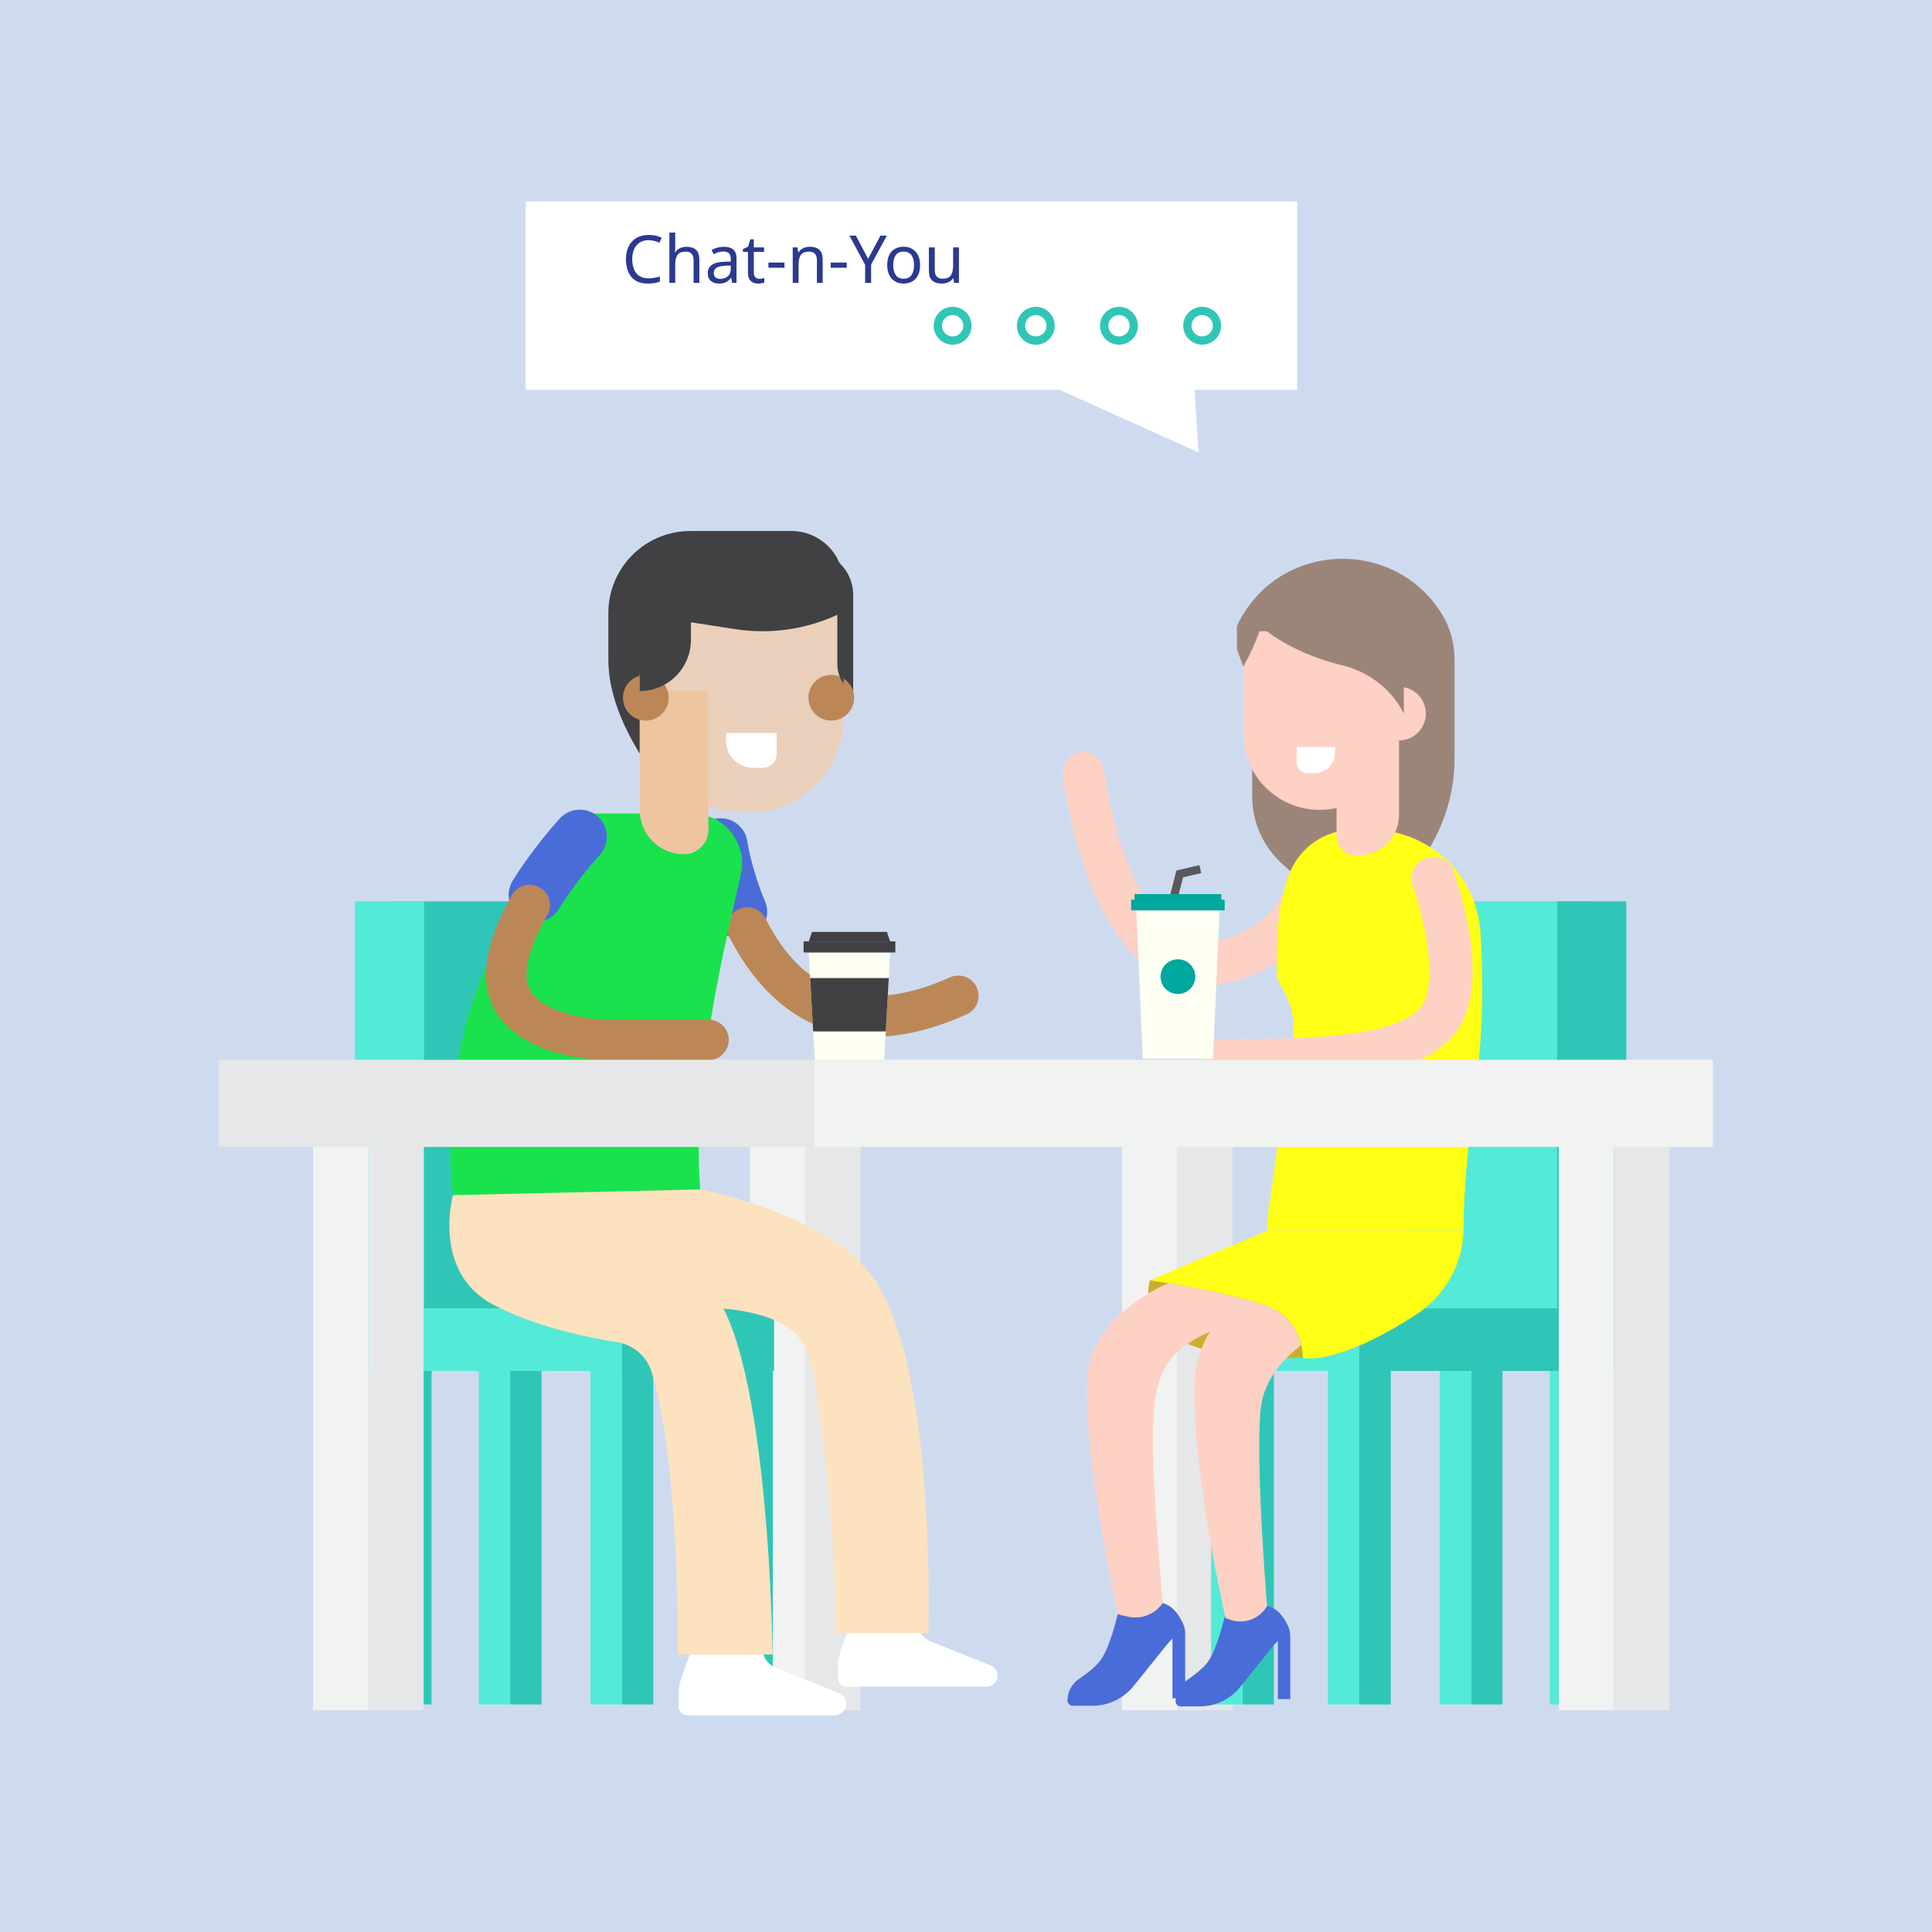
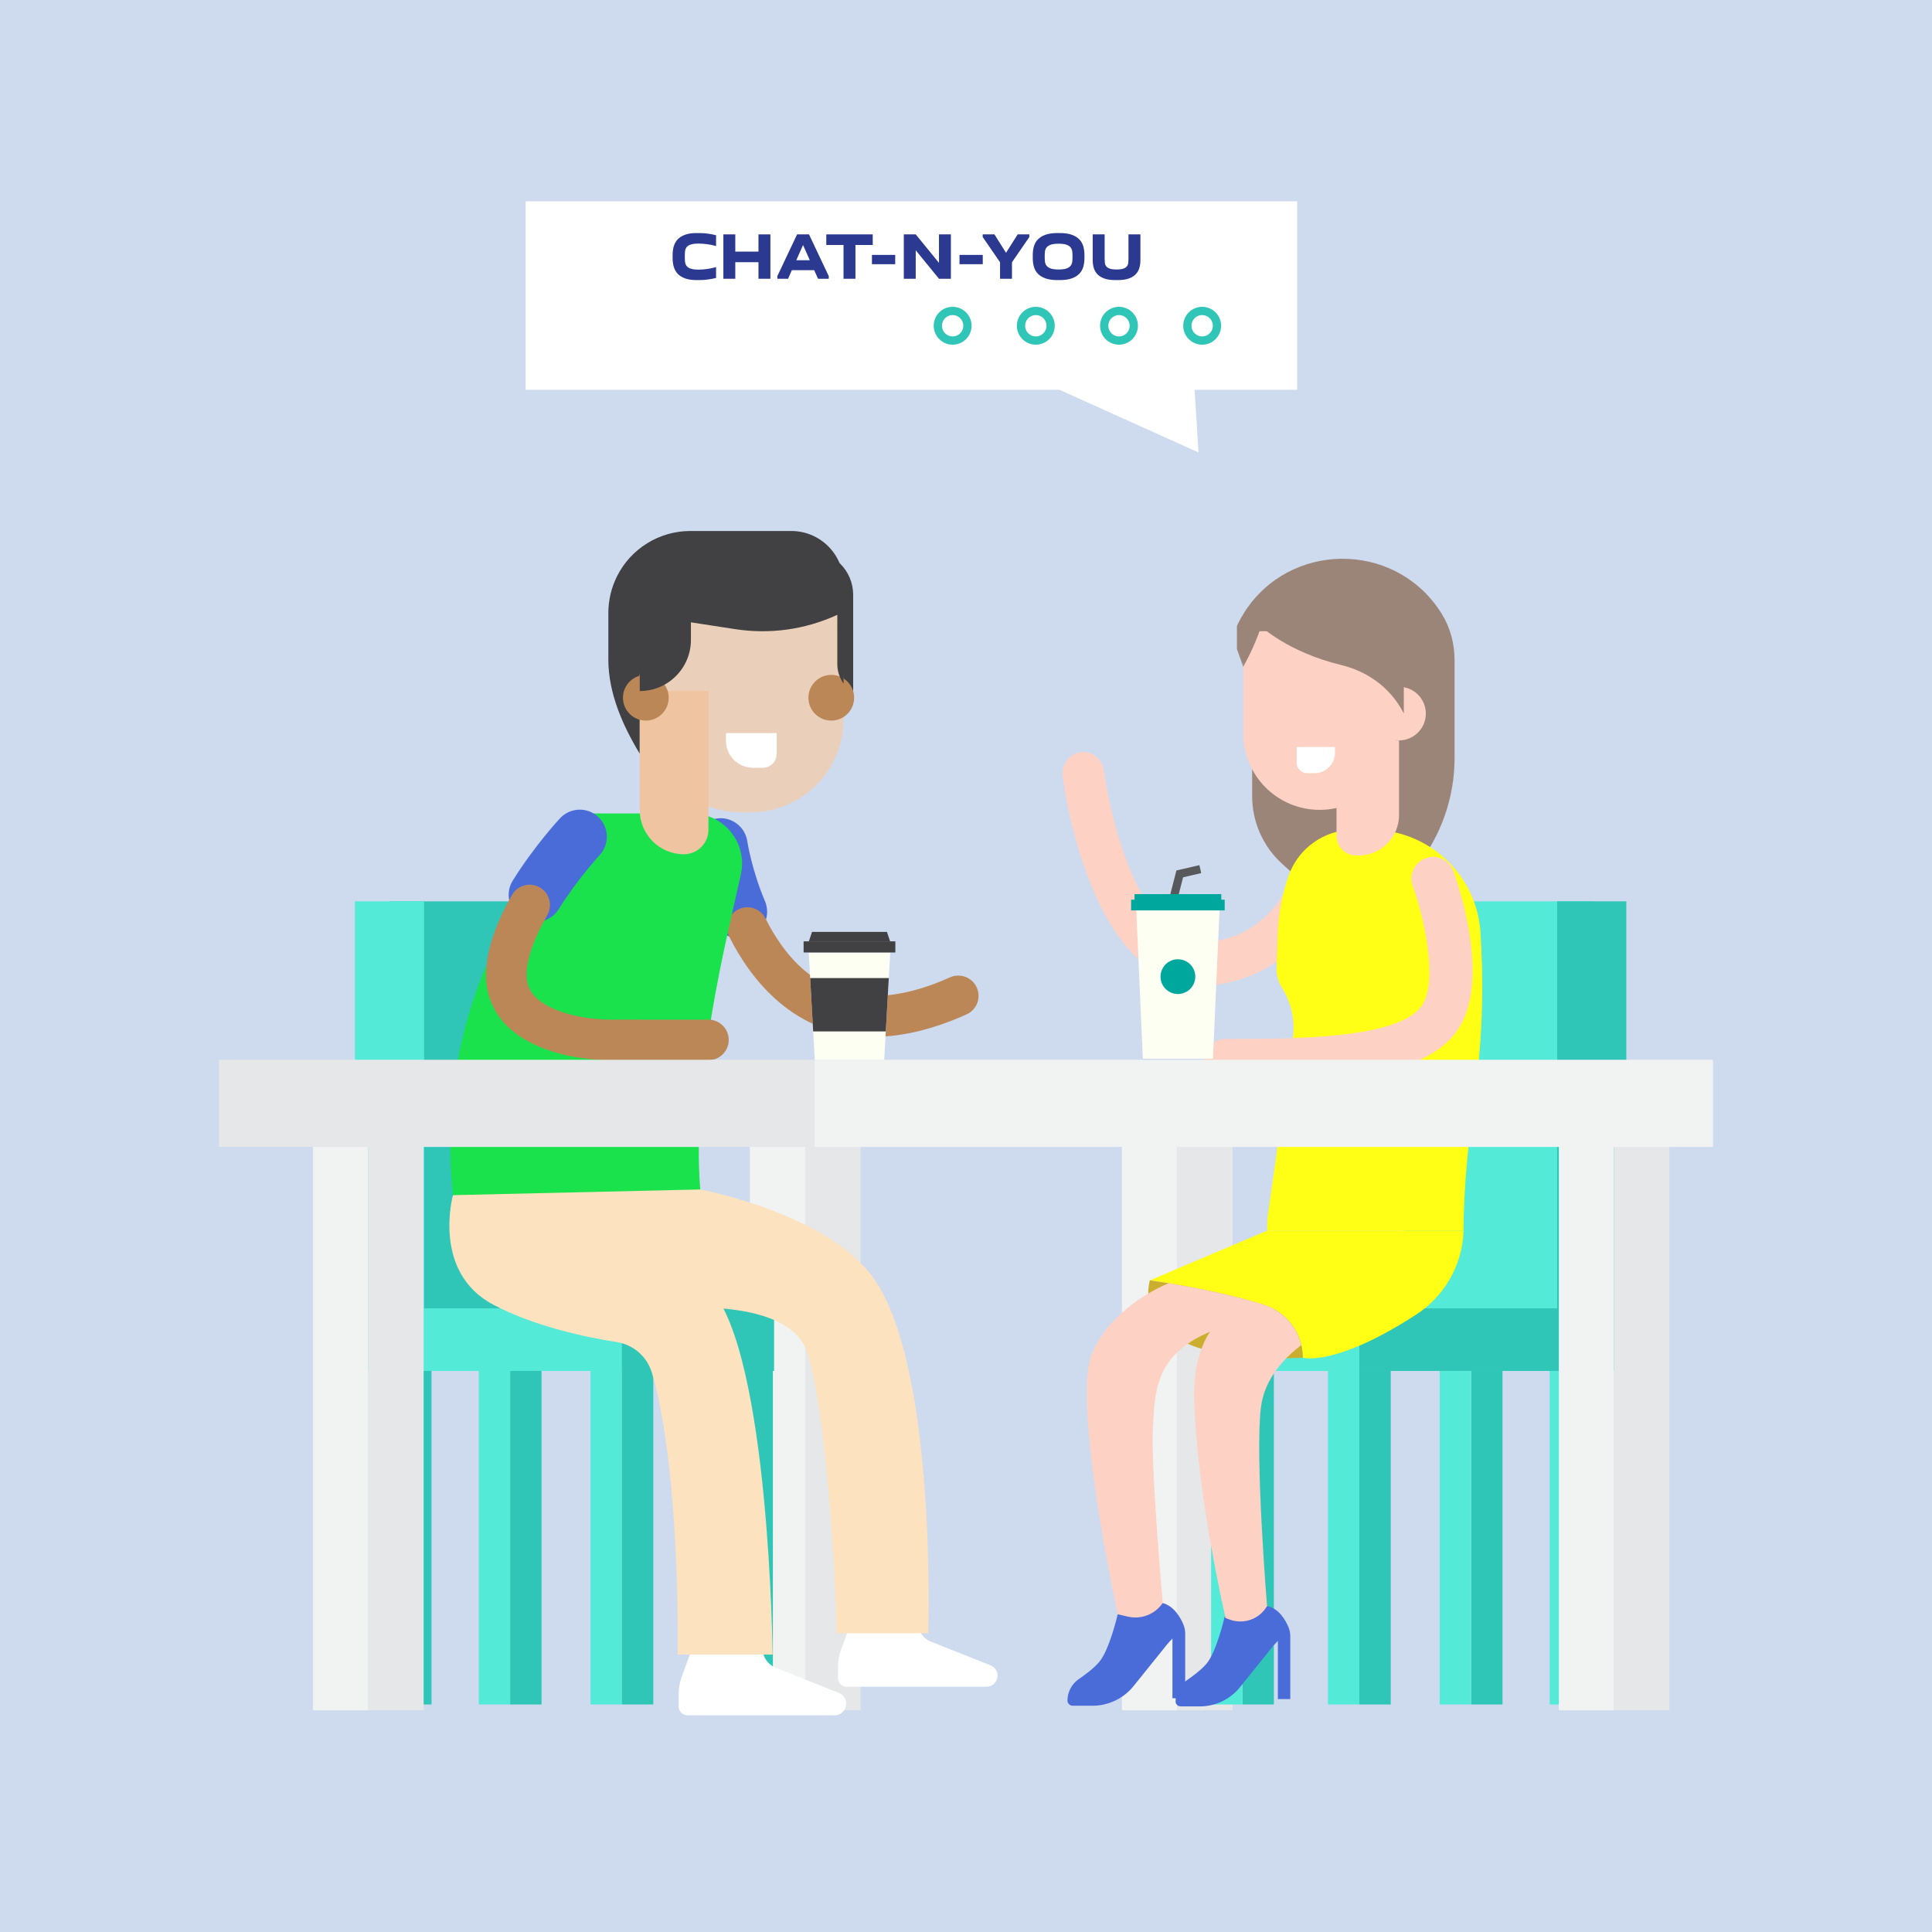
<svg xmlns="http://www.w3.org/2000/svg" version="1.1" x="0px" y="0px" width="1400px" height="1400px" viewBox="0 0 1400 1400" enable-background="new 0 0 1400 1400" xml:space="preserve">
-   <g id="Layer_2">
-     <rect fill="#CEDBEF" width="1400" height="1400" />
+   <g id="Layer_1">
+     <g id="Layer_2">
+       <rect fill="#CEDBEF" width="1400" height="1400" />
+     </g>
+     <g id="Layer_1_1_">
+       <g>
+         <path fill="#FDD1C4" d="M871.149,714.351c-22.819,0-51.989-11.953-75.334-61.189c-14.108-29.756-22.537-66.278-25.723-90.537     c-1.121-8.546,4.658-16.417,12.909-17.579c8.242-1.157,15.849,4.824,16.971,13.372c4.813,36.658,27.833,130.5,75.965,124.394     c52.316-6.604,62.668-54.936,62.767-55.423c1.706-8.44,9.697-13.855,17.846-12.088c8.15,1.767,13.375,10.042,11.669,18.484     c-4.935,24.434-29.81,72.606-88.634,80.033C876.896,714.154,874.073,714.351,871.149,714.351z" />
+       </g>
+       <g>
+         <rect x="543.42" y="768.545" fill="#F1F2F2" width="40.07" height="470.797" />
+         <rect x="583.49" y="768.545" fill="#E6E7E8" width="40.069" height="470.797" />
+       </g>
+       <g>
+         <rect x="813.01" y="768.545" fill="#F1F2F2" width="40.07" height="470.797" />
+         <rect x="853.08" y="768.545" fill="#E6E7E8" width="40.07" height="470.797" />
+       </g>
+       <g>
+         <rect x="985.04" y="993.432" fill="#30C6B7" width="22.749" height="241.704" />
+         <rect x="962.292" y="993.432" fill="#53EAD8" width="22.748" height="241.704" />
+         <rect x="900.355" y="993.432" fill="#30C6B7" width="22.747" height="241.704" />
+         <rect x="877.606" y="993.432" fill="#53EAD8" width="22.749" height="241.704" />
+         <rect x="1145.743" y="993.432" fill="#30C6B7" width="22.749" height="241.704" />
+         <rect x="1122.995" y="993.432" fill="#53EAD8" width="22.748" height="241.704" />
+         <rect x="1066.021" y="993.432" fill="#30C6B7" width="22.75" height="241.704" />
+         <rect x="1043.274" y="993.432" fill="#53EAD8" width="22.748" height="241.704" />
+         <path fill="#53EAD8" d="M1008.834,948.059c5.12,0,9.27-4.149,9.27-9.27V678.195c0-13.842,11.223-25.063,25.063-25.063l0,0     h110.274l6.3,313.488l-94.332,6.676c-5.188,11.849-17.002,20.136-30.765,20.136h-16.541H874.766v-45.373H1008.834z" />
+         <polygon fill="#30C6B7" points="1128.379,948.059 1128.379,653.132 1178.505,653.132 1178.505,948.059 1178.505,993.432      1128.379,993.432 985.04,993.432 985.04,948.059    " />
+       </g>
+       <g>
+         <rect x="427.914" y="993.432" fill="#53EAD8" width="22.749" height="241.704" />
+         <rect x="450.662" y="993.432" fill="#30C6B7" width="22.749" height="241.704" />
+         <rect x="514.559" y="993.432" fill="#D1D3D4" width="22.749" height="241.704" />
+         <rect x="537.307" y="993.432" fill="#30C6B7" width="22.749" height="241.704" />
+         <rect x="267.21" y="993.432" fill="#53EAD8" width="22.749" height="241.704" />
+         <rect x="289.959" y="993.432" fill="#30C6B7" width="22.749" height="241.704" />
+         <rect x="346.931" y="993.432" fill="#53EAD8" width="22.749" height="241.704" />
+         <rect x="369.68" y="993.432" fill="#30C6B7" width="22.749" height="241.704" />
+         <path fill="#30C6B7" d="M426.868,948.059c-5.119,0-9.27-4.149-9.27-9.27V678.195c0-13.842-11.221-25.063-25.063-25.063l0,0     H282.261l-6.299,313.488l94.332,6.676c5.188,11.849,17.002,20.136,30.765,20.136H417.6h143.338v-45.373H426.868z" />
+         <polygon fill="#53EAD8" points="307.324,948.059 307.324,653.132 257.198,653.132 257.198,948.059 257.198,993.432      307.324,993.432 450.662,993.432 450.662,948.059    " />
+       </g>
+       <path fill="#9B8579" d="M929.253,626.104l17.767,15.983c0,0,55.024-17.613,52.548-26.331    c-2.479-8.717-16.872-70.972-16.872-70.972l-75.328,9.056v23.133C907.366,595.712,915.321,613.57,929.253,626.104z" />
+       <path fill="#9B8579" d="M900.884,483.118l-4.559-12.854v-16.562c0,0,1.633-4.112,5.458-10.088    c32.627-50.983,107.611-51.746,141.267-1.436c0.638,0.953,1.262,1.927,1.872,2.921c6.139,10.007,9.121,21.631,9.121,33.37v70.789    c0,28.603-9.712,56.355-27.544,78.718l-8.757,10.981c0,0-75.104-43.478-75.104-45.522    C942.639,591.392,900.884,483.118,900.884,483.118z" />
+       <path fill="#FFFF15" d="M1073.417,686.967l-0.495-10.005c-2.099-42.408-37.095-75.715-79.556-75.715h-12.563    c-21.166,0-40.025,13.364-47.043,33.334l0,0c-4.632,13.182-7.245,26.987-7.753,40.949l-0.938,25.82    c-0.187,5.08,1.172,10.098,3.891,14.393l0,0c6.905,10.902,9.705,23.908,7.899,36.687l-18.376,130.034l-0.341,9.335h142.398    c0-31.953,4.033-68.673,8.027-97.201C1073.561,758.948,1075.196,722.919,1073.417,686.967z" />
+       <path fill="#FDD1C4" d="M956.262,586.863L956.262,586.863c-30.584,0-55.378-24.793-55.378-55.377V457.41h110.755v74.076    C1011.639,562.07,986.846,586.863,956.262,586.863z" />
+       <circle fill="#FDD1C4" cx="1013.796" cy="517.102" r="19.418" />
+       <path fill="#FDD1C4" d="M982.844,619.945h1.609c16.206,0,29.344-13.138,29.344-29.344V536.52h-45.31v69.07    C968.487,613.519,974.915,619.945,982.844,619.945z" />
+       <path fill="#FFFF15" d="M918.145,891.798l-84.863,35.959c0,0,47.95,6.614,83.054,17.962c16.529,5.343,27.701,20.764,27.701,38.135    l0,0c0,0,23.197,6.961,82.091-31.198c20.455-13.254,33.36-35.566,34.382-59.917c0.013-0.313,0.024-0.625,0.035-0.939    L918.145,891.798L918.145,891.798z" />
+       <path fill="#CCAE2E" d="M916.334,945.719c-35.104-11.348-83.054-17.962-83.054-17.962s-20.818,61.972,110.755,56.097    C944.035,966.482,932.863,951.063,916.334,945.719z" />
+       <path fill="#4A6CD8" d="M842.537,1161.612l-26.35,2.173l-6.248,5.977c0,0-5.978,26.078-13.583,34.771    c-3.881,4.435-9.74,8.87-14.552,12.15c-5.179,3.531-8.283,9.383-8.267,15.653c0.006,2.054,1.706,3.706,3.759,3.706h14.354    c11.563,0,22.506-5.236,29.759-14.245l22.214-27.589c0,0,2.522-3.415,5.977-6.853v43.253h9.235v-46.893    c0-2.28-0.456-4.527-1.342-6.63C855.423,1172.17,850.795,1163.864,842.537,1161.612z" />
+       <path fill="#4A6CD8" d="M919.104,1163.977l-25.679,2.117l-6.089,5.824c0,0-5.823,25.413-13.236,33.885    c-3.78,4.322-9.491,8.645-14.18,11.841c-5.047,3.442-8.074,9.145-8.057,15.257c0.006,2,1.662,3.61,3.663,3.61h13.986    c11.271,0,21.934-5.104,29-13.882l21.648-26.886c0,0,2.459-3.329,5.824-6.679v42.15h9v-45.698c0-2.222-0.444-4.411-1.308-6.46    C931.661,1174.265,927.151,1166.171,919.104,1163.977z" />
+       <path fill="#FDD1C4" d="M916.334,945.719c-23.49-7.594-52.713-13.063-69.49-15.854l0,0c0,0-40.164,15.518-55.376,50.288    c-15.213,34.771,18.473,189.607,18.473,189.607l7.333,1.706c9.647,2.246,19.686-1.669,25.265-9.854l0,0    c0,0-8.693-98.336-7.063-127.13c1.631-28.795,1.088-58.677,57.047-74.976c12.933-3.767,22.939-7.418,30.688-10.8    C921.039,947.521,918.752,946.5,916.334,945.719z" />
+       <path fill="#FFFFFF" d="M499.898,1198.977l-5.873,16.005c-1.506,4.102-2.275,8.438-2.275,12.807v8.708    c0,3.58,2.902,6.48,6.482,6.48H604.74c4.649,0,8.42-3.77,8.42-8.42l0,0c0-3.447-2.104-6.548-5.307-7.822l-45.557-18.137    c-5.942-2.364-9.842-8.114-9.842-14.511l0,0L499.898,1198.977z" />
+       <path fill="#FFFFFF" d="M614.995,1180.347l-5.594,15.246c-1.435,3.907-2.167,8.037-2.167,12.2v8.295    c0,3.41,2.765,6.175,6.175,6.175H714.87c4.43,0,8.021-3.592,8.021-8.021l0,0c0-3.285-2.003-6.237-5.055-7.453l-43.398-17.275    c-5.661-2.254-9.375-7.729-9.375-13.822l0,0L614.995,1180.347z" />
+       <path fill="#FDD1C4" d="M942.972,974.722c-3.142-13.456-13.081-24.621-26.638-29.003c-3.929-1.271-8.021-2.478-12.188-3.626    c-16.005,6.773-39.881,24.601-38.793,70.657c1.631,68.998,22.702,159.729,22.702,159.729l3.13,1.146    c10.184,3.729,21.571-0.426,26.959-9.839l0,0c0,0-8.848-108.278-4.438-143.972C916.315,998.71,931.221,983.573,942.972,974.722z" />
+       <g>
+         <path fill="#9B8579" d="M971.625,481.831c28.313,6.87,40.972,25.864,45.628,35.229v-63.074H913.849     C913.849,453.985,933.439,472.565,971.625,481.831z" />
+         <path fill="#9B8579" d="M900.875,483.118c0,0,7.964-13.583,12.974-29.133h-15.224L900.875,483.118z" />
+       </g>
+       <path fill="#FCE2BE" d="M328.238,866.059c0,0-15.501,55.643,29.115,79.325c30.231,16.047,68.267,23.811,89.652,27.147    c11.726,1.83,21.39,10.08,25.101,21.352c8.332,25.305,19.679,93.742,18.96,205.094h68.795c0,0-2.257-218.632-45.112-264.87    l-137.591-86.841L328.238,866.059z" />
+       <path fill="#FCE2BE" d="M628.656,920.572c-2.454-2.836-5.137-5.531-8.008-8.101l0,0c-38.508-36.467-113.193-50.546-113.193-50.546    l-116.757-14.661l-8.093,23.932l0,0l-4.69,0.881l113.836,75.98c0,0,79.388-7.187,92.922,31.158    c13.533,38.347,21.428,167.062,21.428,204.277h66.54C672.64,1183.494,679.406,979.217,628.656,920.572z" />
+       <path fill="#414042" d="M586.506,399.286l20.85,43.517v46.236v6.346l10.882,5.336v-69.705    C618.236,413.492,604.03,399.286,586.506,399.286z" />
+       <path fill="#414042" d="M463.586,546.154L463.586,546.154c-12.453-20.525-22.749-44.073-22.749-68.081v-33.896    c0-9.251,2.161-18.374,6.312-26.642l0,0c10.076-20.08,30.621-32.756,53.088-32.756h73.162c20.919,0,37.877,16.958,37.877,37.877    v8.358h-126.72l-20.969,45.33L463.586,546.154L463.586,546.154z" />
+       <g>
+         <path fill="#4A6CD8" d="M536.296,680.309c-7.638,0-14.897-4.491-18.062-11.97c-11.752-27.774-15.352-51.992-15.498-53.008     c-1.555-10.715,5.874-20.66,16.588-22.213c10.711-1.552,20.644,5.862,22.208,16.563c0.083,0.538,3.2,20.673,12.808,43.383     c4.22,9.97-0.443,21.474-10.415,25.691C541.432,679.81,538.843,680.309,536.296,680.309z" />
+       </g>
+       <g>
+         <path fill="#BC8757" d="M633.089,751.306c-57.748,0-89.35-42.087-104.656-72.554c-3.645-7.256-0.718-16.093,6.538-19.737     c7.251-3.646,16.092-0.72,19.737,6.538c27.932,55.601,72.902,69.957,133.666,42.682c7.409-3.327,16.108-0.019,19.434,7.391     c3.326,7.407,0.019,16.108-7.391,19.434C674.788,746.565,652.464,751.306,633.089,751.306z" />
+       </g>
+       <path fill="#1AE24D" d="M501.359,589.469h-73.87c0,0-117.999,102.161-99.251,276.589l179.217-4.132    c-6.757-81.313,19.38-182.752,29.426-228.374C541.869,610.901,524.554,589.469,501.359,589.469z" />
+       <path fill="#EAD0BB" d="M537.431,588.62h6.468c37.211,0,67.377-30.166,67.377-67.378V412.89H463.586v101.887    C463.586,555.559,496.648,588.62,537.431,588.62z" />
+       <path fill="#EFC4A0" d="M495.58,619.027L495.58,619.027c-17.669,0-31.993-14.323-31.993-31.993v-86.313h49.779v100.521    C513.366,611.064,505.402,619.027,495.58,619.027z" />
+       <circle fill="#BC8757" cx="467.989" cy="505.605" r="16.566" />
+       <circle fill="#BC8757" cx="602.371" cy="505.605" r="16.566" />
+       <path fill="#414042" d="M463.587,500.755c20.482,0,37.086-16.604,37.086-37.087v-12.707l32.227,4.958    c25.102,3.862,50.785,0.246,73.846-10.396v35.719c0,5.071,1.583,10.016,4.53,14.144v-82.496H463.587V500.755z" />
+       <g>
+         <path fill="#4A6CD8" d="M388.18,668.076c-3.543,0-7.128-0.96-10.355-2.973c-9.188-5.729-11.99-17.82-6.261-27.007     c15.655-25.102,33.491-44.337,34.244-45.144c7.38-7.92,19.783-8.358,27.706-0.975c7.918,7.379,8.357,19.776,0.983,27.697     c-0.291,0.313-16.147,17.492-29.665,39.167C401.115,664.803,394.721,668.075,388.18,668.076z" />
+       </g>
+       <g>
+         <path fill="#BC8757" d="M443.553,768.283c-25.215,0-57.29-6.389-75.825-24.542c-10.259-10.047-15.644-22.956-15.575-37.333     c0.08-16.68,6.438-36.164,18.898-57.913c4.039-7.046,13.021-9.483,20.067-5.449c7.045,4.038,9.484,13.021,5.448,20.067     c-9.765,17.043-14.955,32.062-15.009,43.437c-0.032,6.504,2.112,11.646,6.746,16.185c12.096,11.848,37.992,16.645,58.236,16.105     l0.386-0.005l66.449,0.04c8.12,0.005,14.699,6.591,14.694,14.711c-0.006,8.117-6.587,14.693-14.703,14.694     c-0.002,0-0.005,0-0.008,0l-66.264-0.041C445.931,768.269,444.748,768.283,443.553,768.283z" />
+       </g>
+       <path fill="#FFFFFF" d="M526.057,531.216h36.74v15.112c0,5.548-4.498,10.045-10.045,10.045h-7.082    c-10.832,0-19.613-8.781-19.613-19.613V531.216L526.057,531.216z" />
+       <g>
+         <rect x="226.839" y="768.545" fill="#F1F2F2" width="40.07" height="470.797" />
+         <rect x="266.909" y="768.545" fill="#E6E7E8" width="40.07" height="470.797" />
+       </g>
+       <g>
+         <rect x="1129.591" y="768.545" fill="#F1F2F2" width="40.07" height="470.797" />
+         <rect x="1169.661" y="768.545" fill="#E6E7E8" width="40.069" height="470.797" />
+       </g>
+       <rect x="158.72" y="767.961" fill="#E6E7E8" width="431.579" height="63.162" />
+       <g>
+         <path fill="#FDD1C4" d="M888.057,784.229c-8.66,0-15.683-7.021-15.683-15.684c0-8.661,7.021-15.683,15.683-15.683     c50.03,0,125.638,0,142.304-24.19c12.352-17.924,0.87-66.142-6.625-86.685c-2.971-8.139,1.221-17.141,9.356-20.108     c8.143-2.971,17.141,1.221,20.108,9.356c2.919,8.002,27.807,79.215,2.988,115.233     C1030.172,784.229,954.671,784.229,888.057,784.229z" />
+       </g>
+       <rect x="590.299" y="767.961" fill="#F1F2F2" width="650.981" height="63.162" />
+       <polygon fill="#414042" points="474.501,482.787 463.587,489.039 456.047,465.467 456.047,417.255 467.989,399.286     572.046,399.286 611.275,412.889 615.734,438.723 615.734,485.8 611.275,491.638 608.578,469.605 607.448,431.944     488.476,435.333   " />
+       <path fill="#FFFFFF" d="M967.388,541.29h-27.762v11.418c0,4.192,3.397,7.59,7.591,7.59h5.353c8.185,0,14.818-6.635,14.818-14.819    V541.29z" />
+       <polygon fill="#FFFFFF" stroke="#CEDBEF" stroke-width="6" stroke-miterlimit="10" points="942.972,142.892 942.972,285.474     868.824,285.474 871.824,332.649 767.152,285.474 377.914,285.474 377.914,142.892   " />
+       <g>
+         <circle fill="none" stroke="#30C6B7" stroke-width="6" stroke-miterlimit="10" cx="690.323" cy="236.05" r="10.721" />
+         <circle fill="none" stroke="#30C6B7" stroke-width="6" stroke-miterlimit="10" cx="750.594" cy="236.05" r="10.721" />
+         <circle fill="none" stroke="#30C6B7" stroke-width="6" stroke-miterlimit="10" cx="810.866" cy="236.05" r="10.722" />
+         <circle fill="none" stroke="#30C6B7" stroke-width="6" stroke-miterlimit="10" cx="871.138" cy="236.05" r="10.722" />
+       </g>
+       <g>
+         <polygon fill="#FEFFF3" points="828.157,767.202 878.954,767.202 883.808,657.458 823.304,657.458    " />
+         <g>
+           <polygon fill="#58595B" points="852.509,654.44 846.78,652.971 852.476,630.777 869.119,626.918 870.454,632.68       857.313,635.727     " />
+         </g>
+         <rect x="822.121" y="647.904" fill="#00A79D" width="62.868" height="5.4" />
+         <circle fill="#FEFFF3" cx="853.555" cy="707.712" r="15.316" />
+         <circle fill="#00A79D" cx="853.556" cy="707.712" r="12.593" />
+         <rect x="819.654" y="651.96" fill="#00A79D" width="67.803" height="7.754" />
+       </g>
+       <g>
+         <polygon fill="#FEFFF3" points="586.043,690.335 645.095,690.335 640.724,767.961 590.414,767.961    " />
+         <polygon fill="#414042" points="641.88,747.425 644.059,708.726 587.079,708.726 589.258,747.425    " />
+         <rect x="582.328" y="682.142" fill="#414042" width="66.481" height="8.06" />
+         <polygon fill="#414042" points="645.011,682.142 586.127,682.142 588.435,675.276 642.703,675.276    " />
+       </g>
+       <g enable-background="new    ">
+         <path fill="#2B3990" d="M487.41,184.672c0-2.176,0.271-4.224,0.816-6.144c0.544-1.92,1.472-3.592,2.784-5.017     c1.312-1.423,3.088-2.551,5.328-3.384c2.239-0.832,5.056-1.248,8.448-1.248h1.728c2.176,0,4.288,0.137,6.336,0.408     c2.048,0.272,4.063,0.664,6.048,1.176v7.824c-1.121-0.319-2.249-0.592-3.384-0.816c-1.136-0.224-2.256-0.407-3.36-0.552     c-1.104-0.144-2.16-0.247-3.168-0.312s-1.913-0.097-2.712-0.097c-2.496,0-4.424,0.232-5.784,0.696     c-1.36,0.464-2.352,1.112-2.976,1.944s-0.992,1.823-1.104,2.976c-0.112,1.152-0.168,2.417-0.168,3.792     c0,1.376,0.056,2.64,0.168,3.792c0.112,1.152,0.48,2.152,1.104,3c0.624,0.849,1.616,1.505,2.976,1.968     c1.36,0.465,3.288,0.696,5.784,0.696c0.799,0,1.704-0.031,2.712-0.096s2.064-0.168,3.168-0.313     c1.104-0.144,2.224-0.336,3.36-0.576c1.136-0.239,2.264-0.52,3.384-0.84v7.872c-1.985,0.48-4,0.855-6.048,1.128     c-2.048,0.271-4.16,0.408-6.336,0.408h-1.728c-3.392,0-6.208-0.416-8.448-1.248c-2.24-0.832-4.016-1.96-5.328-3.384     c-1.313-1.424-2.24-3.096-2.784-5.017c-0.544-1.92-0.816-3.967-0.816-6.144V184.672z" />
+         <path fill="#2B3990" d="M532.818,169.84v12.48h16.8v-12.48h8.64V202h-8.64v-12h-16.8v12h-8.64v-32.16H532.818z" />
+         <path fill="#2B3990" d="M563.298,202v-1.92l14.304-30.24h8.64l14.304,30.24V202h-7.776l-2.784-6.24H573.81l-2.736,6.24H563.298z      M586.818,188.56l-4.896-10.991l-4.896,10.991H586.818z" />
+         <path fill="#2B3990" d="M611.25,202v-24.48h-12.48v-7.68h33.648v7.68H619.89V202H611.25z" />
+         <path fill="#2B3990" d="M648.69,184.72v6.721h-16.848v-6.721H648.69z" />
+         <path fill="#2B3990" d="M680.417,190.48V169.84h8.64V202h-8.64l-16.848-20.64V202h-8.64v-32.16h8.64L680.417,190.48z" />
+         <path fill="#2B3990" d="M712.145,184.72v6.721h-16.848v-6.721H712.145z" />
+         <path fill="#2B3990" d="M724.674,190.048l-12.576-18.288v-1.92h8.496l8.399,13.344l8.448-13.344h8.447v1.92l-12.576,18.288V202     h-8.639V190.048z" />
+         <path fill="#2B3990" d="M748.385,184.672c0-2.176,0.271-4.224,0.816-6.144c0.543-1.92,1.495-3.592,2.855-5.017     c1.359-1.423,3.192-2.551,5.496-3.384c2.305-0.832,5.199-1.248,8.688-1.248h1.729c3.488,0,6.385,0.416,8.688,1.248     c2.305,0.833,4.137,1.961,5.496,3.384c1.36,1.425,2.313,3.097,2.856,5.017s0.815,3.968,0.815,6.144v2.496     c0,2.177-0.271,4.224-0.815,6.144c-0.544,1.921-1.496,3.593-2.856,5.017c-1.359,1.424-3.191,2.552-5.496,3.384     c-2.303,0.832-5.199,1.248-8.688,1.248h-1.729c-3.488,0-6.383-0.416-8.688-1.248c-2.304-0.832-4.137-1.96-5.496-3.384     c-1.36-1.424-2.313-3.096-2.855-5.017c-0.545-1.92-0.816-3.967-0.816-6.144V184.672z M757.025,185.92     c0,1.217,0.055,2.393,0.168,3.528c0.111,1.136,0.479,2.136,1.104,3c0.624,0.863,1.615,1.553,2.977,2.063     c1.359,0.513,3.303,0.769,5.832,0.769c2.527,0,4.471-0.256,5.832-0.769c1.359-0.511,2.352-1.2,2.976-2.063     c0.624-0.864,0.991-1.864,1.104-3c0.111-1.136,0.168-2.312,0.168-3.528c0-1.216-0.057-2.384-0.168-3.504     c-0.113-1.12-0.48-2.112-1.104-2.976c-0.624-0.864-1.616-1.552-2.976-2.064c-1.361-0.512-3.305-0.768-5.832-0.768     c-2.529,0-4.473,0.256-5.832,0.768c-1.361,0.513-2.353,1.2-2.977,2.064c-0.624,0.863-0.992,1.855-1.104,2.976     C757.08,183.536,757.025,184.704,757.025,185.92z" />
+         <path fill="#2B3990" d="M826.385,169.84v18.769c0,1.984-0.258,3.84-0.769,5.567c-0.513,1.729-1.392,3.248-2.64,4.561     s-2.928,2.344-5.041,3.096c-2.111,0.752-4.768,1.128-7.967,1.128h-1.729c-3.2,0-5.855-0.376-7.969-1.128     c-2.111-0.752-3.791-1.783-5.039-3.096s-2.129-2.832-2.641-4.561c-0.512-1.728-0.768-3.583-0.768-5.567V169.84h8.64v17.521     c0,1.056,0.048,2.056,0.144,3c0.097,0.944,0.408,1.784,0.937,2.52c0.528,0.736,1.376,1.32,2.544,1.752     c1.168,0.433,2.84,0.648,5.016,0.648c2.145,0,3.809-0.216,4.992-0.648c1.184-0.432,2.041-1.016,2.568-1.752     c0.527-0.735,0.84-1.575,0.936-2.52c0.097-0.944,0.145-1.944,0.145-3V169.84H826.385z" />
+       </g>
+     </g>
  </g>
-   <g id="Layer_1">
-     <g>
-       <path fill="#FDD1C4" d="M871.149,714.351c-22.819,0-51.989-11.954-75.334-61.19c-14.108-29.756-22.537-66.278-25.722-90.537    c-1.121-8.546,4.658-16.417,12.909-17.579c8.242-1.157,15.849,4.824,16.971,13.372c4.812,36.658,27.833,130.5,75.964,124.394    c52.317-6.604,62.668-54.936,62.767-55.423c1.706-8.441,9.697-13.856,17.846-12.088c8.15,1.766,13.375,10.042,11.669,18.484    c-4.935,24.434-29.81,72.607-88.634,80.033C876.896,714.154,874.073,714.351,871.149,714.351z" />
-     </g>
-     <g>
-       <rect x="543.42" y="768.545" fill="#F1F2F2" width="40.07" height="470.797" />
-       <rect x="583.49" y="768.545" fill="#E6E7E8" width="40.07" height="470.797" />
-     </g>
-     <g>
-       <rect x="813.01" y="768.545" fill="#F1F2F2" width="40.07" height="470.797" />
-       <rect x="853.08" y="768.545" fill="#E6E7E8" width="40.07" height="470.797" />
-     </g>
-     <g>
-       <rect x="985.04" y="993.432" fill="#30C6B7" width="22.749" height="241.704" />
-       <rect x="962.292" y="993.432" fill="#53EAD8" width="22.748" height="241.704" />
-       <rect x="900.355" y="993.432" fill="#30C6B7" width="22.748" height="241.704" />
-       <rect x="877.606" y="993.432" fill="#53EAD8" width="22.749" height="241.704" />
-       <rect x="1145.743" y="993.432" fill="#30C6B7" width="22.749" height="241.704" />
-       <rect x="1122.995" y="993.432" fill="#53EAD8" width="22.748" height="241.704" />
-       <rect x="1066.022" y="993.432" fill="#30C6B7" width="22.749" height="241.704" />
-       <rect x="1043.274" y="993.432" fill="#53EAD8" width="22.748" height="241.704" />
-       <path fill="#53EAD8" d="M1008.834,948.059c5.12,0,9.27-4.15,9.27-9.27V678.195c0-13.842,11.222-25.063,25.063-25.063l0,0h110.274    l6.3,313.488l-94.332,6.676c-5.188,11.849-17.002,20.136-30.765,20.136h-16.541H874.766v-45.373H1008.834z" />
-       <polygon fill="#30C6B7" points="1128.379,948.059 1128.379,653.132 1178.505,653.132 1178.505,948.059 1178.505,993.432     1128.379,993.432 985.04,993.432 985.04,948.059   " />
-     </g>
-     <g>
-       <rect x="427.914" y="993.432" fill="#53EAD8" width="22.749" height="241.704" />
-       <rect x="450.662" y="993.432" fill="#30C6B7" width="22.749" height="241.704" />
-       <rect x="514.559" y="993.432" fill="#D1D3D4" width="22.749" height="241.704" />
-       <rect x="537.307" y="993.432" fill="#30C6B7" width="22.749" height="241.704" />
-       <rect x="267.21" y="993.432" fill="#53EAD8" width="22.749" height="241.704" />
-       <rect x="289.959" y="993.432" fill="#30C6B7" width="22.749" height="241.704" />
-       <rect x="346.931" y="993.432" fill="#53EAD8" width="22.749" height="241.704" />
-       <rect x="369.68" y="993.432" fill="#30C6B7" width="22.749" height="241.704" />
-       <path fill="#30C6B7" d="M426.868,948.059c-5.119,0-9.269-4.15-9.269-9.27V678.195c0-13.842-11.221-25.063-25.063-25.063h0H282.261    l-6.299,313.488l94.332,6.676c5.188,11.849,17.002,20.136,30.765,20.136h16.541h143.338v-45.373H426.868z" />
-       <polygon fill="#53EAD8" points="307.324,948.059 307.324,653.132 257.198,653.132 257.198,948.059 257.198,993.432     307.324,993.432 450.662,993.432 450.662,948.059   " />
-     </g>
-     <path fill="#9B8579" d="M929.253,626.103l17.767,15.984c0,0,55.024-17.613,52.547-26.331c-2.478-8.717-16.872-70.972-16.872-70.972   l-75.328,9.056v23.133C907.366,595.712,915.321,613.57,929.253,626.103z" />
-     <path fill="#9B8579" d="M900.884,483.118l-4.559-12.854v-16.562c0,0,1.633-4.112,5.458-10.088   c32.627-50.983,107.612-51.746,141.267-1.435c0.638,0.953,1.262,1.926,1.872,2.921c6.139,10.006,9.121,21.63,9.121,33.37v70.789   c0,28.602-9.712,56.355-27.544,78.718l-8.757,10.981c0,0-75.104-43.478-75.104-45.522   C942.639,591.392,900.884,483.118,900.884,483.118z" />
-     <path fill="#FFFF15" d="M1073.417,686.967l-0.495-10.005c-2.099-42.408-37.095-75.715-79.556-75.715h-12.562   c-21.166,0-40.026,13.364-47.043,33.334l0,0c-4.632,13.182-7.245,26.987-7.753,40.949l-0.938,25.821   c-0.186,5.08,1.172,10.097,3.891,14.392l0,0c6.905,10.903,9.705,23.908,7.899,36.687l-18.376,130.034l-0.34,9.335h142.398   c0-31.953,4.033-68.673,8.027-97.201C1073.561,758.948,1075.196,722.919,1073.417,686.967z" />
-     <path fill="#FDD1C4" d="M956.262,586.863L956.262,586.863c-30.584,0-55.378-24.793-55.378-55.377V457.41h110.755v74.076   C1011.639,562.07,986.846,586.863,956.262,586.863z" />
-     <circle fill="#FDD1C4" cx="1013.796" cy="517.102" r="19.418" />
-     <path fill="#FDD1C4" d="M982.844,619.945h1.609c16.206,0,29.344-13.137,29.344-29.343V536.52h-45.31v69.07   C968.487,613.519,974.915,619.945,982.844,619.945z" />
-     <path fill="#FFFF15" d="M918.145,891.798l-84.864,35.959c0,0,47.95,6.614,83.054,17.962c16.529,5.343,27.701,20.764,27.701,38.135   l0,0c0,0,23.197,6.96,82.091-31.199c20.455-13.254,33.36-35.566,34.382-59.917c0.013-0.312,0.024-0.625,0.035-0.939H918.145z" />
-     <path fill="#CCAE2E" d="M916.334,945.719c-35.104-11.348-83.054-17.962-83.054-17.962s-20.818,61.971,110.755,56.097   C944.035,966.482,932.863,951.062,916.334,945.719z" />
-     <path fill="#4A6CD8" d="M842.537,1161.612l-26.35,2.173l-6.248,5.977c0,0-5.977,26.078-13.583,34.771   c-3.88,4.435-9.74,8.87-14.551,12.15c-5.179,3.532-8.284,9.383-8.267,15.654c0.006,2.053,1.706,3.706,3.759,3.706h14.353   c11.564,0,22.506-5.237,29.759-14.245l22.214-27.589c0,0,2.523-3.415,5.977-6.853v43.253h9.235v-46.893   c0-2.28-0.456-4.527-1.342-6.629C855.423,1172.17,850.795,1163.864,842.537,1161.612z" />
-     <path fill="#4A6CD8" d="M919.104,1163.977l-25.679,2.117l-6.089,5.824c0,0-5.823,25.413-13.236,33.885   c-3.781,4.322-9.492,8.644-14.18,11.841c-5.047,3.442-8.074,9.144-8.057,15.256c0.006,2,1.662,3.611,3.663,3.611h13.987   c11.27,0,21.933-5.104,29-13.882l21.648-26.886c0,0,2.459-3.329,5.824-6.679v42.151h9v-45.698c0-2.222-0.444-4.411-1.307-6.46   C931.661,1174.265,927.151,1166.171,919.104,1163.977z" />
-     <path fill="#FDD1C4" d="M916.334,945.719c-23.49-7.594-52.713-13.063-69.49-15.854l0,0c0,0-40.164,15.518-55.376,50.288   c-15.213,34.771,18.472,189.608,18.472,189.608l7.333,1.706c9.648,2.246,19.686-1.669,25.265-9.855l0,0   c0,0-8.693-98.336-7.063-127.13c1.63-28.795,1.087-58.676,57.046-74.975c12.933-3.767,22.94-7.418,30.689-10.8   C921.039,947.521,918.752,946.5,916.334,945.719z" />
-     <path fill="#FFFFFF" d="M499.898,1198.977l-5.873,16.004c-1.505,4.102-2.275,8.438-2.275,12.807v8.708   c0,3.58,2.902,6.481,6.482,6.481H604.74c4.65,0,8.42-3.77,8.42-8.42l0,0c0-3.448-2.103-6.548-5.306-7.823l-45.557-18.136   c-5.942-2.365-9.842-8.115-9.842-14.511l0,0L499.898,1198.977z" />
-     <path fill="#FFFFFF" d="M614.995,1180.347l-5.594,15.246c-1.434,3.907-2.167,8.037-2.167,12.2v8.295   c0,3.41,2.765,6.175,6.175,6.175h101.461c4.43,0,8.021-3.592,8.021-8.021l0,0c0-3.285-2.003-6.237-5.055-7.453l-43.399-17.275   c-5.661-2.254-9.375-7.73-9.375-13.823l0,0L614.995,1180.347z" />
-     <path fill="#FDD1C4" d="M942.972,974.722c-3.142-13.456-13.081-24.621-26.638-29.003c-3.929-1.271-8.022-2.478-12.188-3.626   c-16.004,6.773-39.88,24.6-38.792,70.657c1.63,68.998,22.702,159.728,22.702,159.728l3.129,1.146   c10.184,3.73,21.572-0.426,26.959-9.839l0,0c0,0-8.847-108.278-4.437-143.972C916.315,998.71,931.221,983.573,942.972,974.722z" />
-     <g>
-       <path fill="#9B8579" d="M971.625,481.831c28.313,6.87,40.972,25.864,45.628,35.229v-63.075H913.849    C913.849,453.985,933.439,472.565,971.625,481.831z" />
-       <path fill="#9B8579" d="M900.875,483.118c0,0,7.964-13.583,12.974-29.133h-15.224L900.875,483.118z" />
-     </g>
-     <path fill="#FCE2BE" d="M328.238,866.059c0,0-15.501,55.642,29.115,79.325c30.231,16.047,68.267,23.81,89.652,27.147   c11.725,1.83,21.389,10.08,25.1,21.352c8.333,25.305,19.679,93.742,18.96,205.094h68.795c0,0-2.256-218.632-45.112-264.871   l-137.591-86.84L328.238,866.059z" />
-     <path fill="#FCE2BE" d="M628.656,920.572c-2.454-2.836-5.136-5.531-8.008-8.1l0,0c-38.507-36.467-113.193-50.546-113.193-50.546   l-116.757-14.661l-8.093,23.931l0,0l-4.69,0.881l113.836,75.981c0,0,79.388-7.187,92.922,31.158   c13.533,38.346,21.428,167.061,21.428,204.277h66.54C672.64,1183.494,679.406,979.217,628.656,920.572z" />
-     <path fill="#414042" d="M586.506,399.286l20.849,43.517v46.236v6.346l10.882,5.336v-69.705   C618.236,413.492,604.03,399.286,586.506,399.286z" />
-     <path fill="#414042" d="M463.586,546.154L463.586,546.154c-12.453-20.525-22.749-44.073-22.749-68.081v-33.895   c0-9.251,2.161-18.374,6.311-26.642l0,0c10.077-20.08,30.621-32.756,53.088-32.756h73.162c20.919,0,37.877,16.958,37.877,37.877   v8.359H484.556l-20.969,45.33V546.154z" />
-     <g>
-       <path fill="#4A6CD8" d="M536.296,680.309c-7.638,0-14.898-4.492-18.062-11.97c-11.752-27.775-15.351-51.992-15.498-53.008    c-1.554-10.715,5.874-20.66,16.588-22.213c10.711-1.552,20.644,5.862,22.208,16.563c0.083,0.538,3.2,20.672,12.808,43.382    c4.22,9.97-0.444,21.474-10.415,25.692C541.432,679.81,538.843,680.309,536.296,680.309z" />
-     </g>
-     <g>
-       <path fill="#BC8757" d="M633.089,751.306c-57.748,0-89.35-42.087-104.656-72.554c-3.645-7.256-0.718-16.093,6.538-19.737    c7.251-3.647,16.092-0.72,19.737,6.538c27.932,55.6,72.902,69.957,133.666,42.681c7.409-3.327,16.108-0.018,19.434,7.391    c3.326,7.407,0.018,16.108-7.391,19.434C674.788,746.565,652.464,751.306,633.089,751.306z" />
-     </g>
-     <path fill="#1AE24D" d="M501.359,589.469h-73.87c0,0-117.999,102.161-99.251,276.589l179.217-4.132   c-6.757-81.314,19.38-182.752,29.426-228.374C541.869,610.901,524.554,589.469,501.359,589.469z" />
-     <path fill="#EAD0BB" d="M537.431,588.62h6.467c37.211,0,67.377-30.166,67.377-67.378V412.89H463.586v101.886   C463.586,555.559,496.648,588.62,537.431,588.62z" />
-     <path fill="#EFC4A0" d="M495.58,619.027L495.58,619.027c-17.669,0-31.993-14.323-31.993-31.993v-86.313h49.779v100.52   C513.366,611.064,505.402,619.027,495.58,619.027z" />
-     <circle fill="#BC8757" cx="467.989" cy="505.605" r="16.566" />
-     <circle fill="#BC8757" cx="602.371" cy="505.605" r="16.566" />
-     <path fill="#414042" d="M463.587,500.755c20.482,0,37.086-16.604,37.086-37.087v-12.707l32.226,4.958   c25.102,3.862,50.786,0.246,73.846-10.397v35.719c0,5.071,1.583,10.016,4.53,14.144v-82.496H463.587V500.755z" />
-     <g>
-       <path fill="#4A6CD8" d="M388.18,668.076c-3.543,0-7.128-0.96-10.355-2.972c-9.188-5.729-11.99-17.821-6.261-27.007    c15.655-25.102,33.491-44.337,34.244-45.144c7.38-7.92,19.783-8.358,27.706-0.975c7.918,7.379,8.357,19.777,0.983,27.698    c-0.291,0.313-16.147,17.492-29.665,39.167C401.115,664.803,394.721,668.075,388.18,668.076z" />
-     </g>
-     <g>
-       <path fill="#BC8757" d="M443.553,768.283c-25.215,0-57.29-6.388-75.825-24.542c-10.259-10.047-15.644-22.956-15.575-37.333    c0.08-16.679,6.438-36.164,18.898-57.913c4.039-7.046,13.021-9.483,20.067-5.449c7.045,4.038,9.485,13.021,5.448,20.067    c-9.764,17.043-14.954,32.062-15.009,43.437c-0.032,6.504,2.112,11.646,6.746,16.184c12.096,11.848,37.992,16.645,58.236,16.106    l0.386-0.005l66.449,0.04c8.12,0.005,14.699,6.591,14.694,14.711c-0.005,8.117-6.587,14.693-14.703,14.694    c-0.002,0-0.005,0-0.008,0l-66.263-0.041C445.931,768.269,444.748,768.283,443.553,768.283z" />
-     </g>
-     <path fill="#FFFFFF" d="M526.057,531.216h36.74v15.112c0,5.548-4.498,10.045-10.045,10.045h-7.082   c-10.832,0-19.613-8.781-19.613-19.613V531.216z" />
-     <g>
-       <rect x="226.839" y="768.545" fill="#F1F2F2" width="40.07" height="470.797" />
-       <rect x="266.909" y="768.545" fill="#E6E7E8" width="40.07" height="470.797" />
-     </g>
-     <g>
-       <rect x="1129.591" y="768.545" fill="#F1F2F2" width="40.07" height="470.797" />
-       <rect x="1169.661" y="768.545" fill="#E6E7E8" width="40.07" height="470.797" />
-     </g>
-     <rect x="158.72" y="767.961" fill="#E6E7E8" width="431.579" height="63.162" />
-     <g>
-       <path fill="#FDD1C4" d="M888.057,784.228c-8.661,0-15.683-7.021-15.683-15.683c0-8.661,7.021-15.683,15.683-15.683    c50.03,0,125.637,0,142.303-24.19c12.352-17.924,0.871-66.142-6.625-86.685c-2.97-8.138,1.221-17.14,9.357-20.108    c8.142-2.971,17.14,1.221,20.108,9.356c2.919,8.002,27.807,79.215,2.988,115.234    C1030.172,784.228,954.671,784.228,888.057,784.228z" />
-     </g>
-     <rect x="590.299" y="767.961" fill="#F1F2F2" width="650.981" height="63.162" />
-     <polygon fill="#414042" points="474.501,482.787 463.587,489.039 456.047,465.467 456.047,417.255 467.989,399.286    572.046,399.286 611.275,412.889 615.734,438.723 615.734,485.8 611.275,491.638 608.578,469.605 607.448,431.944 488.476,435.333     " />
-     <path fill="#FFFFFF" d="M967.388,541.29h-27.762v11.418c0,4.192,3.398,7.59,7.591,7.59h5.352c8.185,0,14.819-6.635,14.819-14.819   V541.29z" />
-     <polygon fill="#FFFFFF" stroke="#CEDBEF" stroke-width="6" stroke-miterlimit="10" points="942.972,142.892 942.972,285.474    868.824,285.474 871.824,332.649 767.152,285.474 377.914,285.474 377.914,142.892  " />
-     <g>
-       <circle fill="none" stroke="#30C6B7" stroke-width="6" stroke-miterlimit="10" cx="690.323" cy="236.05" r="10.721" />
-       <circle fill="none" stroke="#30C6B7" stroke-width="6" stroke-miterlimit="10" cx="750.594" cy="236.05" r="10.721" />
-       <circle fill="none" stroke="#30C6B7" stroke-width="6" stroke-miterlimit="10" cx="810.866" cy="236.05" r="10.722" />
-       <circle fill="none" stroke="#30C6B7" stroke-width="6" stroke-miterlimit="10" cx="871.138" cy="236.05" r="10.722" />
-     </g>
-     <g>
-       <polygon fill="#FEFFF3" points="828.157,767.202 878.954,767.202 883.808,657.458 823.304,657.458   " />
-       <g>
-         <polygon fill="#58595B" points="852.509,654.44 846.78,652.971 852.476,630.777 869.119,626.918 870.454,632.68 857.312,635.727         " />
-       </g>
-       <rect x="822.121" y="647.904" fill="#00A79D" width="62.868" height="5.401" />
-       <circle fill="#FEFFF3" cx="853.555" cy="707.712" r="15.316" />
-       <circle fill="#00A79D" cx="853.556" cy="707.712" r="12.593" />
-       <rect x="819.654" y="651.96" fill="#00A79D" width="67.803" height="7.754" />
-     </g>
-     <g>
-       <polygon fill="#FEFFF3" points="586.043,690.335 645.095,690.335 640.724,767.961 590.414,767.961   " />
-       <polygon fill="#414042" points="641.88,747.425 644.059,708.726 587.079,708.726 589.258,747.425   " />
-       <rect x="582.328" y="682.142" fill="#414042" width="66.482" height="8.059" />
-       <polygon fill="#414042" points="645.011,682.142 586.127,682.142 588.435,675.276 642.703,675.276   " />
-     </g>
-     <text transform="matrix(1 0 0 1 450.6621 205)" fill="#2B3990" font-family="'Plateia-Bold'" font-size="48">Chat-n-You</text>
-   </g>
+   <g id="Text">
+ </g>
</svg>
